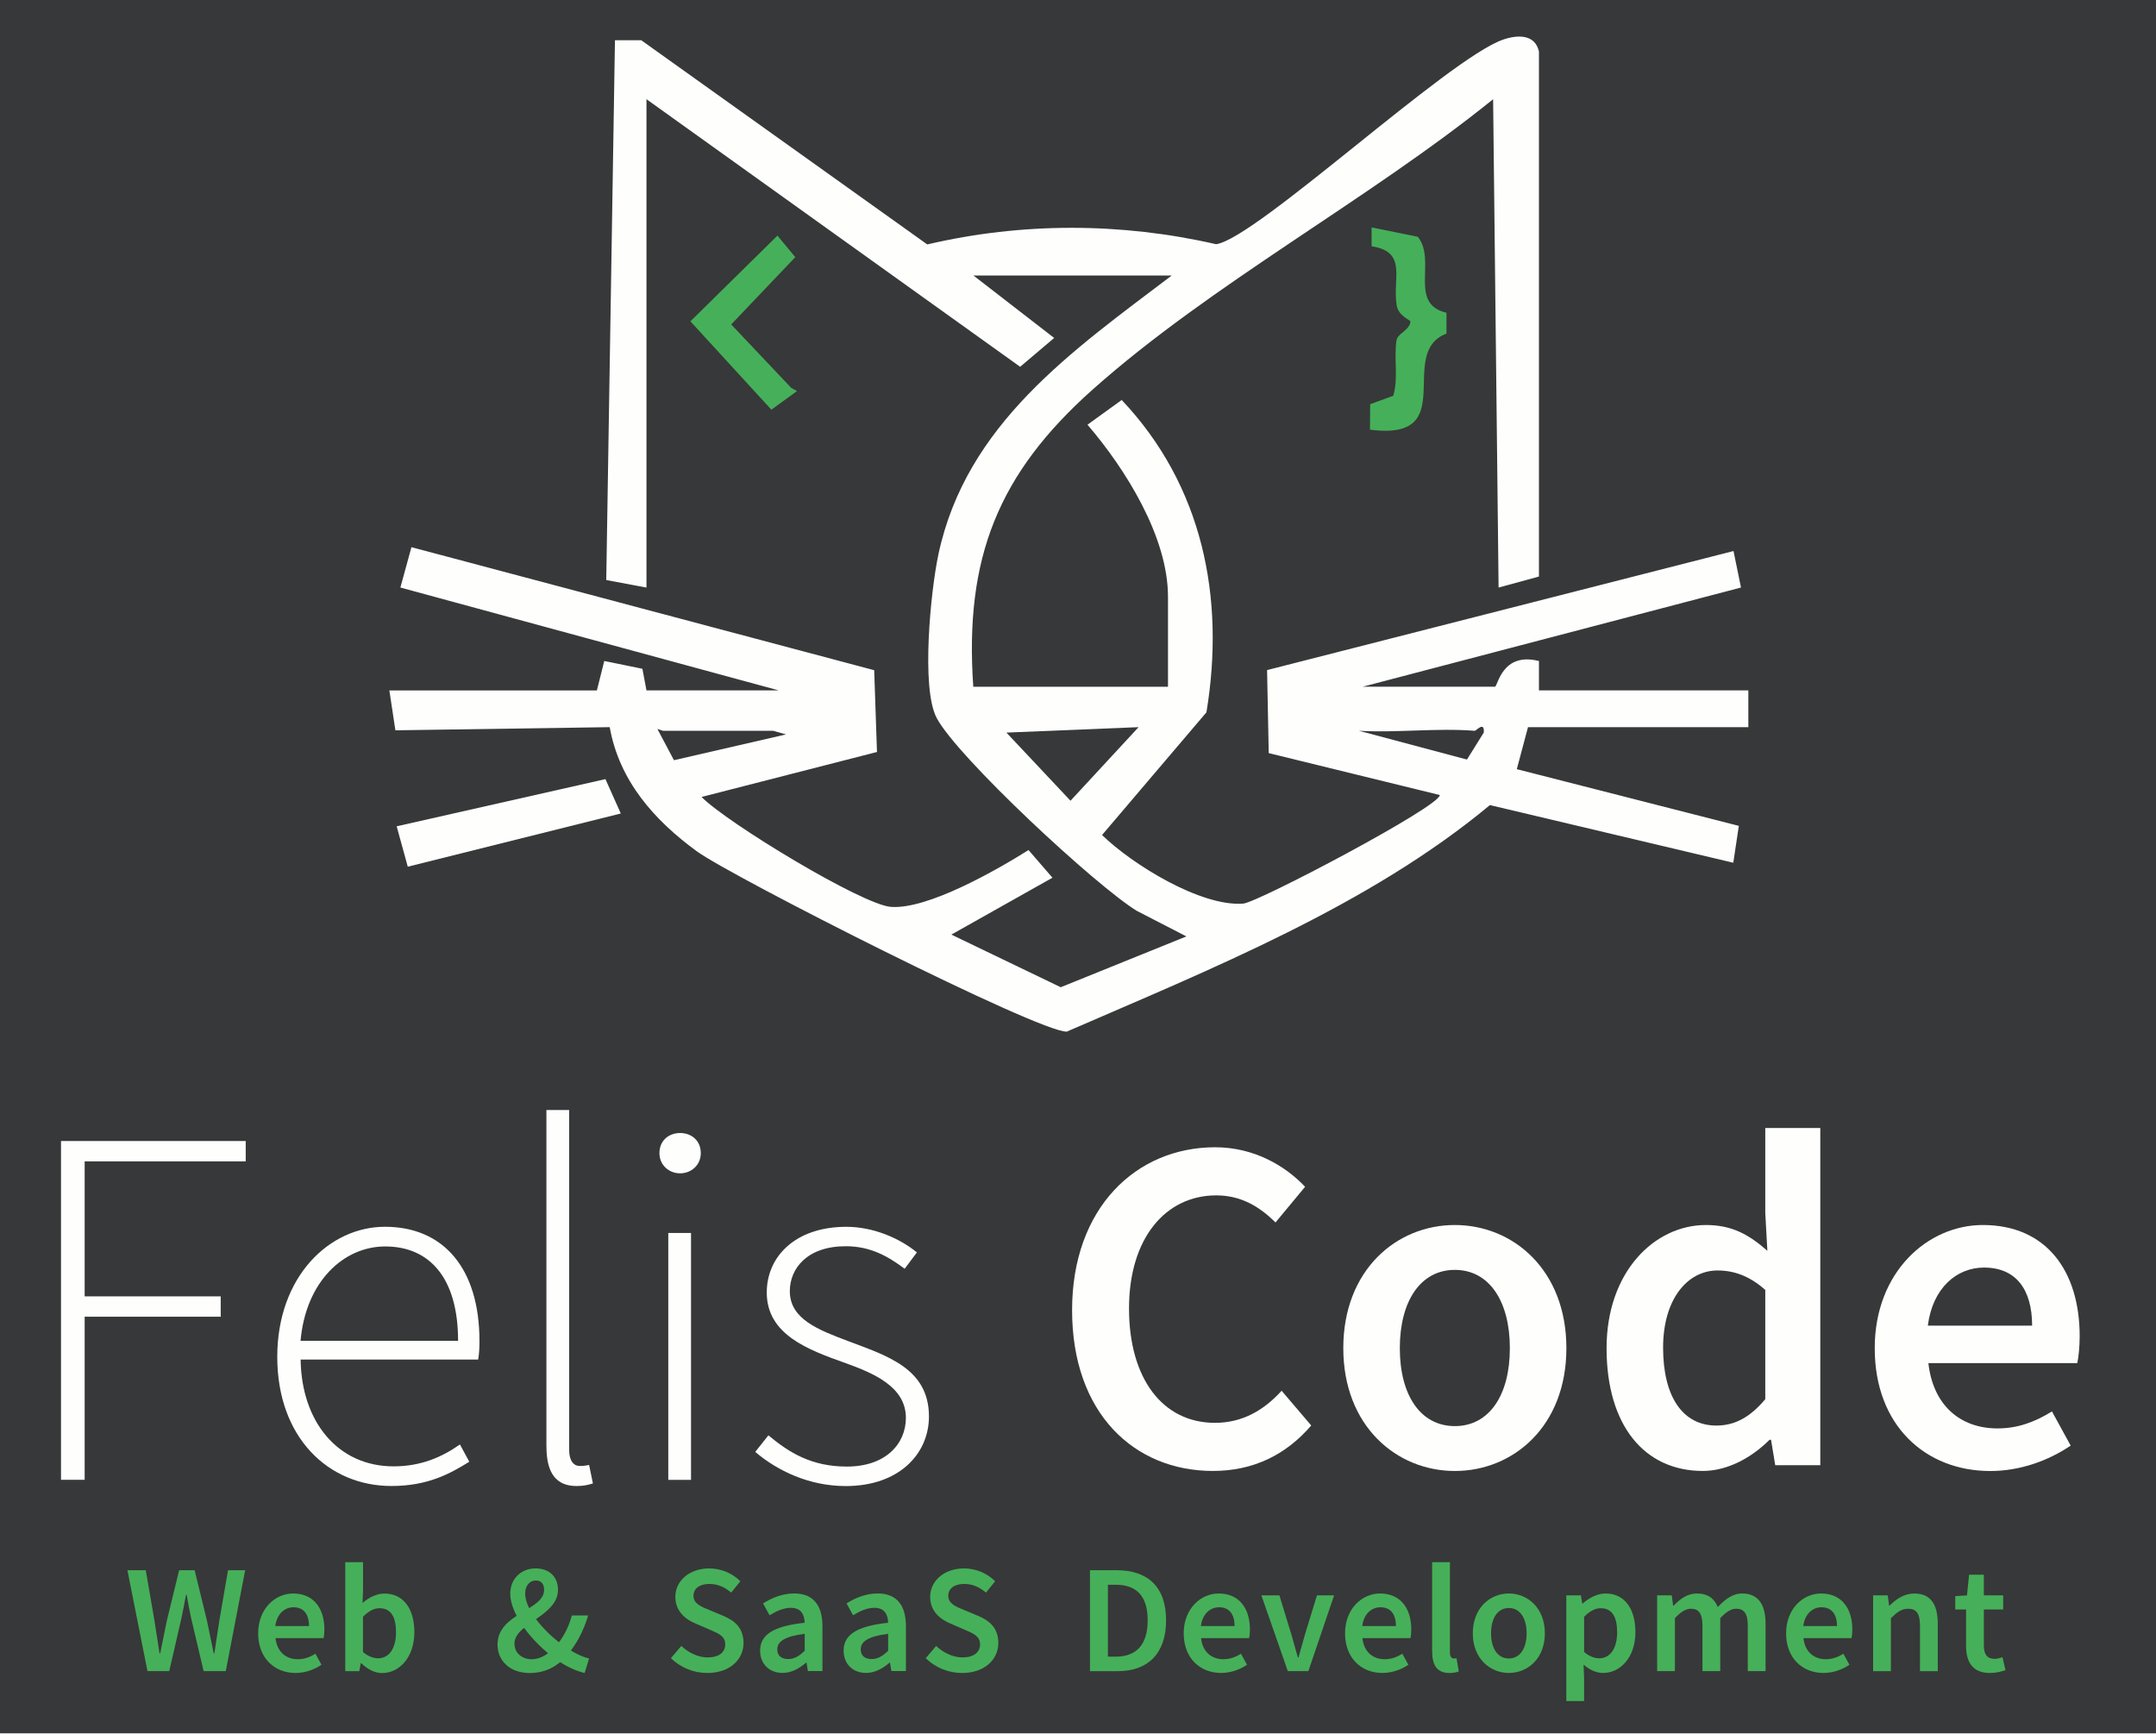
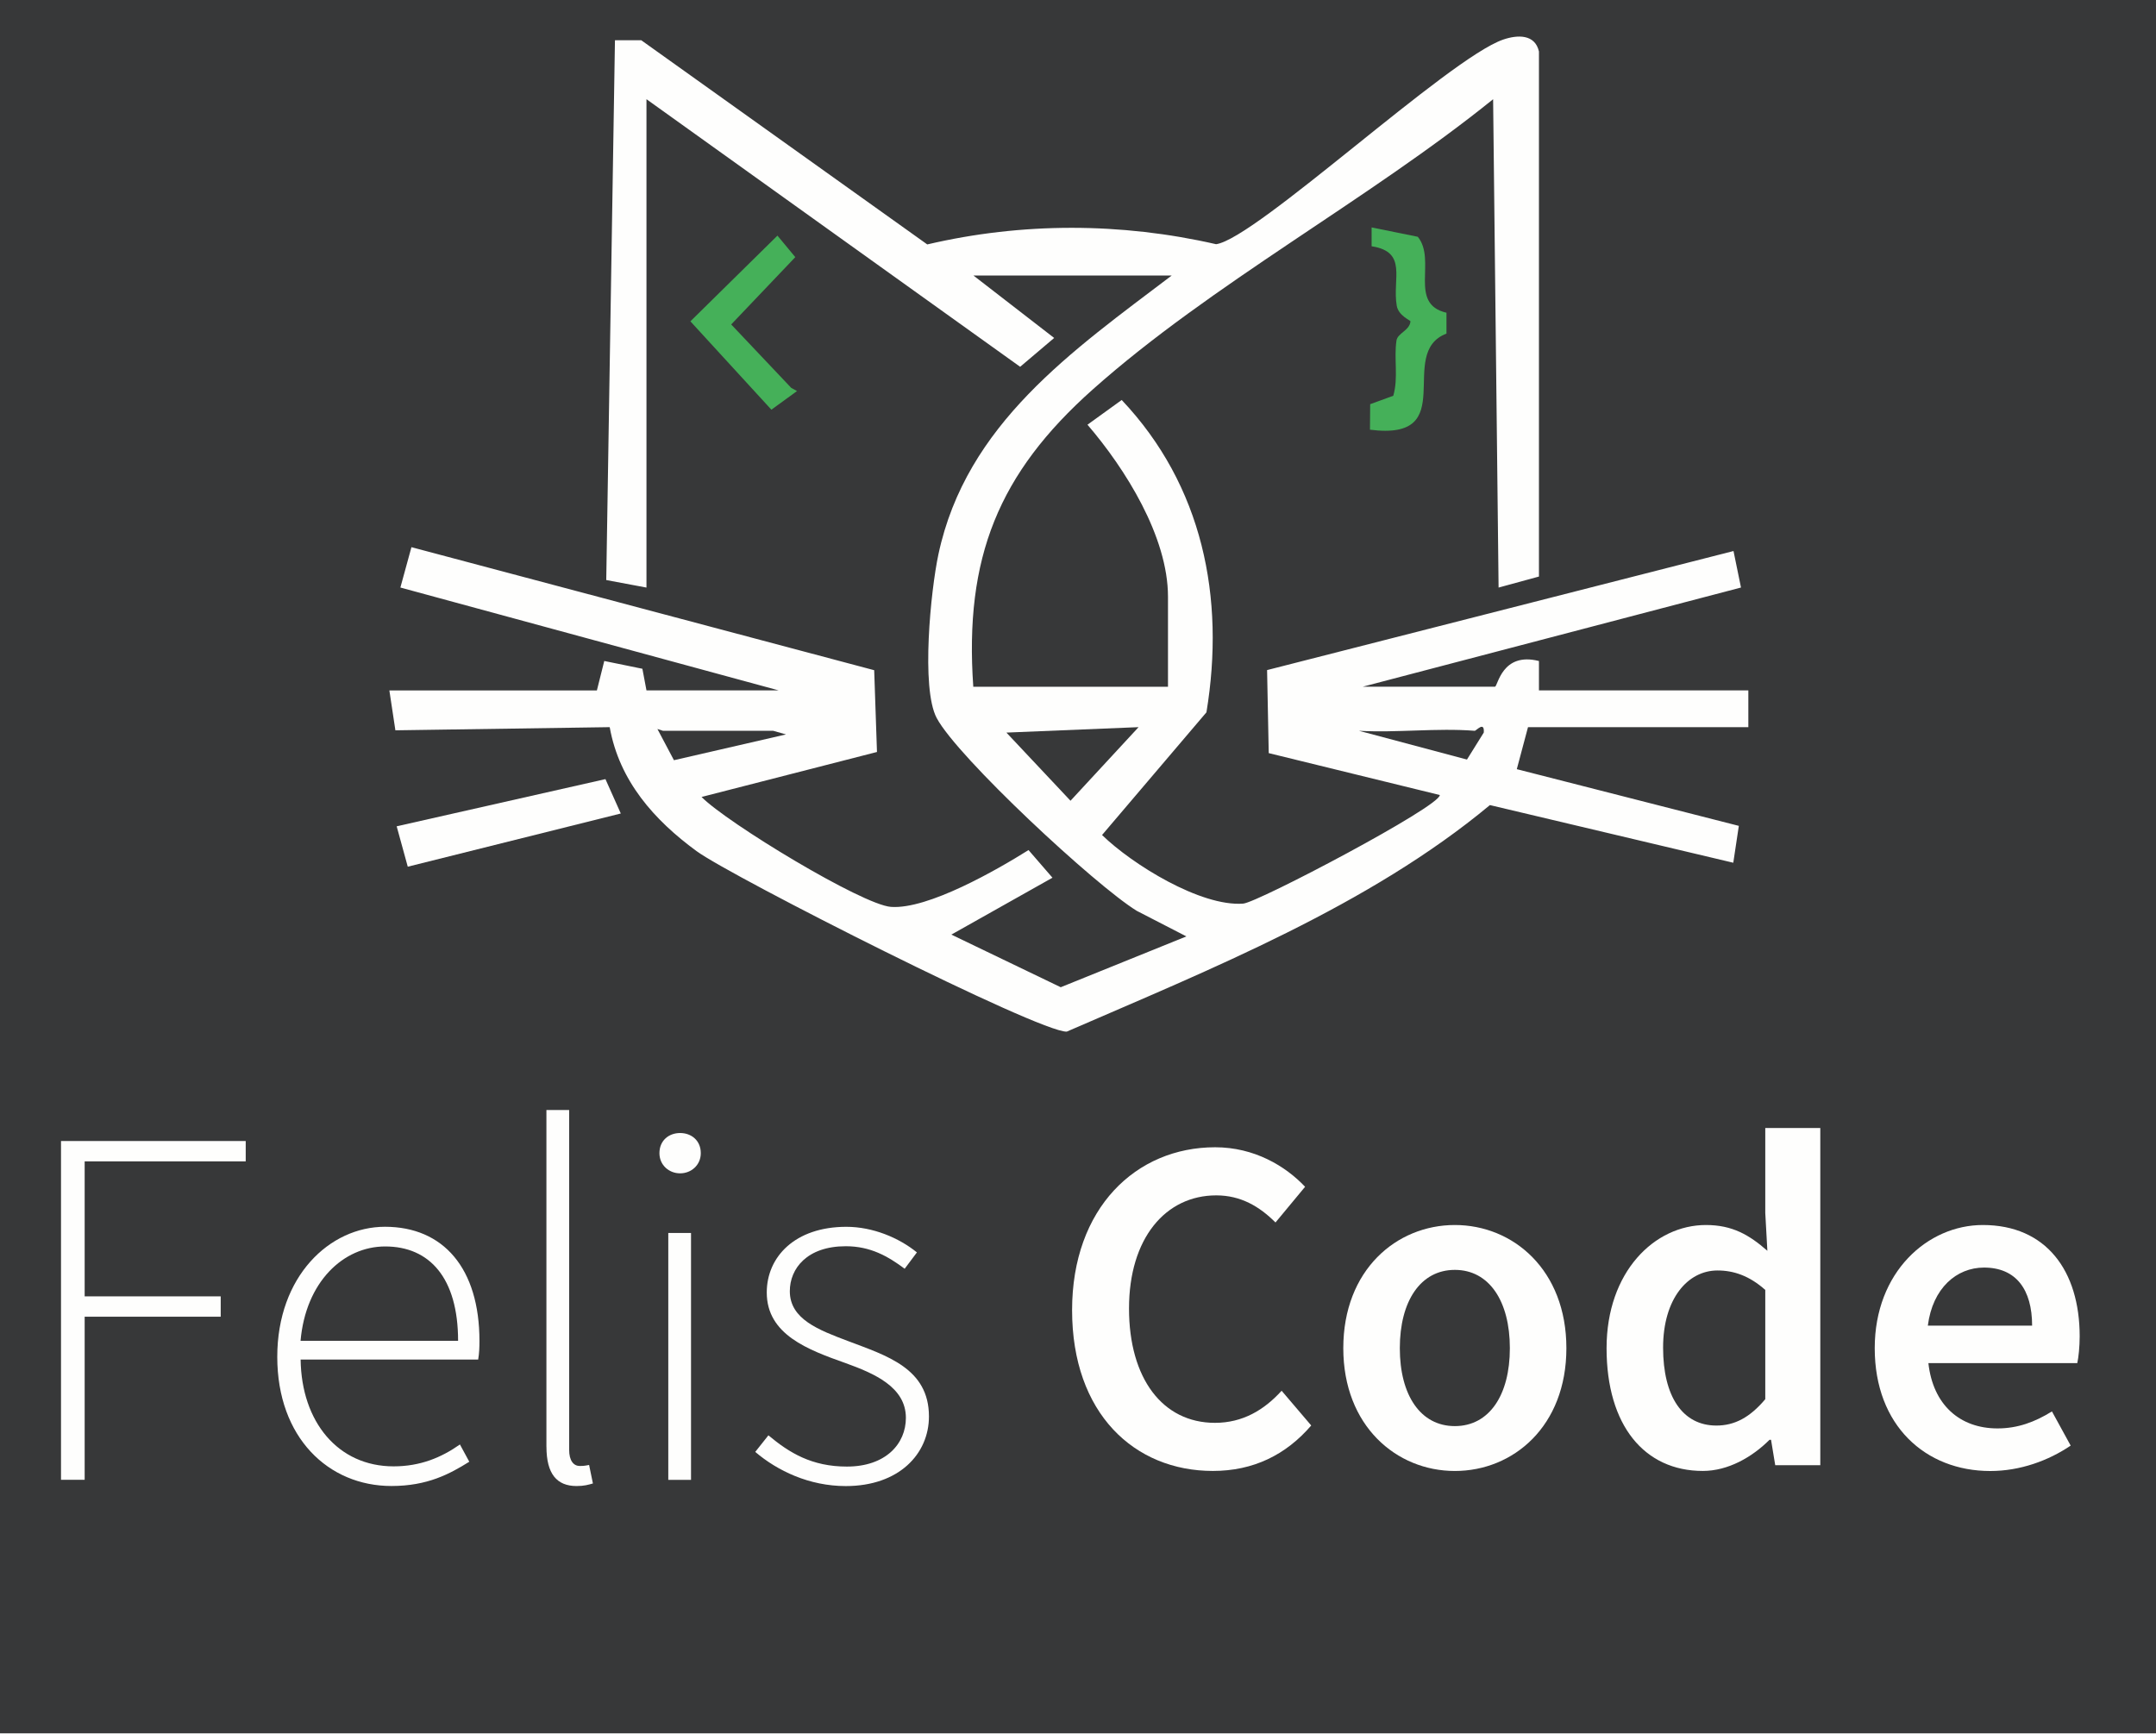
<svg xmlns="http://www.w3.org/2000/svg" id="_图层_3" data-name="图层_3" version="1.1" viewBox="0 0 587 472">
  <defs>
    <style>
      .st0 {
        fill: #373839;
      }

      .st1 {
        fill: #45b059;
      }

      .st2 {
        fill: #fefefd;
      }
    </style>
  </defs>
  <rect class="st0" y="0" width="587" height="472" />
  <polygon class="st2" points="164.84 212.16 169.02 221.52 111.02 236.01 108 225.01 164.84 212.16" />
  <path class="st1" d="M393.82,85.17v5.67c-13.85,5.3,4.13,29.37-20.83,26.17l.06-6.95,6.29-2.29c1.43-4.94.13-10.06.87-15.05.3-2,3.6-2.73,3.81-5.21.02-.28-3.27-1.51-3.74-4.27-1.25-7.32,3.06-14.66-6.84-16.18v-5.13s12.58,2.55,12.58,2.55c5.19,6.41-2.65,18.28,7.81,20.68Z" />
  <polygon class="st1" points="215.42 105.62 217 106.49 210.02 111.56 187.97 87.5 211.67 64.16 216.53 70.02 199.08 88.35 215.42 105.62" />
  <path class="st2" d="M419,157l-10.99,3-1.49-132.98c-33.92,27.4-76.65,50.24-108.99,79.02-25.67,22.85-35,45.82-32.54,80.97h53.01v-24.51c0-16.39-11.64-34.87-21.92-46.85l9.32-6.73c22,23.27,28.24,53.75,23.07,85.05l-28.42,33.41c8.19,7.99,26.87,19.55,38.43,18.68,3.96-.3,53.72-26.51,53.52-29.57l-46.57-11.41-.45-22.61,126.99-32.42,2.04,9.94-103,27.01h36c.79,0,1.84-9.57,11.99-7v8h57.01v10.01s-59.99,0-59.99,0l-3.05,11.44,60.45,15.44-1.51,10.04-66.26-15.7c-32.96,27.43-76.11,44.71-115.21,61.69-7.39.3-91.2-42.16-100.73-49.11-11.55-8.44-21.09-19.13-23.71-33.8l-58.35.86-1.64-10.86h56.5l2.01-8.02,10.38,2.12,1.11,5.89h36l-103-28.01,3.01-10.99,125.99,33.5.76,22.27-47.76,12.25c6.93,7.04,43.69,29.34,51.55,29.93,10.07.75,28.94-10.12,37.47-15.47l6.52,7.53-27.53,15.49,29.78,14.33,34.21-13.84-13.51-6.96c-11.27-6.93-48.8-41.82-54.48-52.52-4.31-8.13-1.61-34.77.47-44.53,7.58-35.58,36.57-55.49,63.53-75.96h-53.99s21.98,17.01,21.98,17.01l-9.26,7.85L176.01,27.01v132.99s-10.95-2.05-10.95-2.05l2.37-147h7.15s77.88,55.61,77.88,55.61c25.86-6.05,52.76-5.99,78.64-.06,10.9-1.53,63.25-50.6,78.16-55.72,3.9-1.34,8.66-1.52,9.74,3.24v143Z" />
  <path class="st1" d="M419,157V14v143Z" />
  <polygon class="st0" points="309.99 198.01 291.46 218.05 274.01 199.49 309.99 198.01" />
  <polygon class="st0" points="210.5 199 214 199.99 183.49 207.01 178.99 198.51 180.5 199 210.5 199" />
  <path class="st0" d="M401.5,199c.42.03,2.71-2.77,2.48.48l-4.58,7.35-29.41-7.83c10.36.59,21.18-.81,31.5,0Z" />
  <g>
    <path class="st2" d="M16.61,310.71h50.29v5.54H23.05v36.76h37.04v5.54H23.05v44.41h-6.44v-92.26Z" />
    <path class="st2" d="M75.49,369.48c0-21.92,14.25-35.42,29.32-35.42,15.93,0,25.73,11.34,25.73,31.11,0,1.68-.06,3.36-.35,5.04h-48.34c.22,16.97,10.16,29.09,25.31,29.09,7.28,0,13.02-2.41,18.06-5.96l2.55,4.7c-5.29,3.3-11.34,6.61-21.2,6.61-17.16,0-31.08-13.19-31.08-35.17ZM124.72,365.12c0-17.16-7.78-25.7-19.85-25.7-11.37,0-21.64,9.63-23.04,25.7h42.9Z" />
    <path class="st2" d="M148.77,393.96v-91.7h6.19v92.54c0,3,1.23,4.4,2.91,4.4.59,0,1.15,0,2.52-.28l1.04,5.04c-1.26.36-2.41.7-4.45.7-5.4,0-8.2-3.33-8.2-10.7Z" />
    <path class="st2" d="M179.54,314.02c0-3.47,2.58-5.49,5.63-5.49s5.63,2.02,5.63,5.49c0,3.22-2.58,5.49-5.63,5.49s-5.63-2.27-5.63-5.49ZM181.95,335.75h6.19v67.23h-6.19v-67.23Z" />
    <path class="st2" d="M205.63,395.36l3.58-4.51c5.68,4.76,11.8,8.51,21.36,8.51,10.58,0,16.07-6.19,16.07-13.27,0-8.43-8.71-12.12-16.46-14.92-10.14-3.6-21.42-7.73-21.42-19.21,0-9.69,7.67-17.89,21.67-17.89,7.2,0,14.31,2.98,19.21,6.97l-3.33,4.45c-4.54-3.39-9.31-6.13-16.04-6.13-10.49,0-15.23,6.03-15.23,12.24,0,7.67,7.92,10.58,15.93,13.61,10.42,3.96,21.95,7.39,21.95,20.5,0,10.14-8.09,18.96-22.65,18.96-9.97,0-18.62-4.17-24.64-9.3Z" />
  </g>
  <g>
    <path class="st2" d="M291.89,356.77c0-27.82,17.42-44.36,38.95-44.36,10.66,0,19.14,5.1,24.49,10.76l-8.06,9.72c-4.37-4.37-9.46-7.38-16.12-7.38-13.83,0-23.76,11.7-23.76,30.79s9.15,31.15,23.4,31.15c7.54,0,13.37-3.48,18.15-8.74l8.06,9.46c-6.89,8.01-15.76,12.38-26.78,12.38-21.37,0-38.33-15.65-38.33-43.79Z" />
    <path class="st2" d="M365.73,367.12c0-21.27,14.46-33.54,30.37-33.54s30.37,12.27,30.37,33.54-14.46,33.44-30.37,33.44-30.37-12.27-30.37-33.44ZM411.08,367.12c0-12.79-5.62-21.32-14.98-21.32s-14.98,8.53-14.98,21.32,5.62,21.22,14.98,21.22,14.98-8.42,14.98-21.22Z" />
    <path class="st2" d="M437.41,367.12c0-20.8,13.05-33.54,27.04-33.54,7.23,0,11.8,2.7,16.74,7.02l-.57-10.3v-23.14h14.98v91.83h-12.27l-1.14-6.92h-.42c-4.73,4.73-11.28,8.48-18.15,8.48-15.91,0-26.21-12.38-26.21-33.44ZM480.62,381v-29.74c-4.37-3.9-8.68-5.3-13-5.3-8.11,0-14.82,7.7-14.82,21.01s5.3,21.22,14.51,21.22c4.94,0,9.1-2.18,13.31-7.18Z" />
    <path class="st2" d="M510.42,367.12c0-20.75,14.41-33.54,29.43-33.54,17.26,0,26.37,12.48,26.37,30.32,0,2.86-.31,5.72-.65,7.28h-40.54c1.25,11.34,8.53,17.79,18.82,17.79,5.46,0,10.14-1.72,14.82-4.63l5.1,9.31c-6.08,4.11-13.78,6.92-21.89,6.92-17.63,0-31.46-12.38-31.46-33.44ZM553.27,360.98c0-9.83-4.37-15.81-13.1-15.81-7.44,0-13.99,5.56-15.29,15.81h28.39Z" />
  </g>
-   <g>
-     <path class="st1" d="M34.68,427.59h5.01l2.39,13.88c.45,2.92.92,5.85,1.36,8.77h.17c.57-2.92,1.18-5.87,1.78-8.77l3.38-13.88h4.23l3.38,13.88c.6,2.85,1.21,5.82,1.81,8.77h.17c.45-2.95.88-5.9,1.33-8.77l2.39-13.88h4.67l-5.28,27.47h-6.03l-3.41-14.47c-.45-2.13-.86-4.23-1.21-6.32h-.17c-.38,2.08-.79,4.18-1.24,6.32l-3.33,14.47h-5.93l-5.46-27.47Z" />
-     <path class="st1" d="M70.29,444.76c0-6.71,4.65-10.84,9.51-10.84,5.58,0,8.52,4.03,8.52,9.8,0,.92-.1,1.85-.21,2.35h-13.1c.4,3.66,2.76,5.75,6.08,5.75,1.76,0,3.28-.55,4.79-1.5l1.65,3.01c-1.97,1.33-4.45,2.23-7.07,2.23-5.7,0-10.17-4-10.17-10.8ZM84.13,442.78c0-3.18-1.41-5.11-4.23-5.11-2.4,0-4.52,1.8-4.94,5.11h9.17Z" />
-     <path class="st1" d="M98.36,452.9h-.13l-.42,2.17h-3.81v-29.67h4.84v7.68l-.13,3.43c1.72-1.51,3.84-2.57,5.96-2.57,5.16,0,8.14,4.13,8.14,10.48,0,7.08-4.22,11.17-8.8,11.17-1.88,0-3.9-.96-5.63-2.67ZM107.82,444.48c0-4.12-1.34-6.55-4.49-6.55-1.5,0-2.94.76-4.5,2.32v9.61c1.45,1.26,2.94,1.71,4.13,1.71,2.76,0,4.86-2.42,4.86-7.09Z" />
-     <path class="st1" d="M135.45,447.84c0-8.57,12.69-9.26,12.69-14.89,0-1.45-.66-2.57-2.23-2.57-1.72,0-2.93,1.43-2.93,3.53,0,4.74,5.79,11.12,11.23,14.76,2.23,1.5,4.39,2.55,6.18,2.95l-1.21,3.95c-2.47-.57-5.2-1.86-7.87-3.77-6.46-4.61-12.39-12.2-12.39-17.85,0-3.78,2.72-6.86,6.92-6.86,3.76,0,6.08,2.35,6.08,5.83,0,7.19-11.85,9.11-11.85,14.64,0,2.55,2.02,4.27,4.74,4.27,2.1,0,4.2-1.21,6-3.01,2.2-2.29,3.9-5.28,4.89-8.92h4.44c-1.23,4.12-3.14,7.89-5.98,11.14-2.45,2.71-5.7,4.54-9.93,4.54-5.49,0-8.77-3.41-8.77-7.73Z" />
-     <path class="st1" d="M182.66,451.54l2.84-3.34c1.97,1.87,4.6,3.13,7.16,3.13,3.09,0,4.79-1.4,4.79-3.54,0-2.26-1.77-2.98-4.27-4.04l-3.76-1.63c-2.71-1.13-5.55-3.27-5.55-7.28,0-4.38,3.86-7.75,9.23-7.75,3.21,0,6.32,1.33,8.47,3.5l-2.5,3.09c-1.75-1.49-3.61-2.36-5.96-2.36-2.6,0-4.3,1.22-4.3,3.23,0,2.16,2.09,2.96,4.37,3.89l3.71,1.55c3.27,1.36,5.55,3.43,5.55,7.41,0,4.45-3.7,8.17-9.86,8.17-3.71,0-7.29-1.46-9.9-4.02Z" />
-     <path class="st1" d="M206.95,449.52c0-4.42,3.66-6.72,12.13-7.63-.07-2.22-.96-4.07-3.75-4.07-2.05,0-3.98.92-5.8,2.03l-1.78-3.23c2.27-1.43,5.19-2.71,8.47-2.71,5.16,0,7.7,3.18,7.7,8.92v12.22h-3.96l-.37-2.29h-.13c-1.85,1.58-3.97,2.79-6.4,2.79-3.61,0-6.1-2.45-6.1-6.05ZM219.09,449.54v-4.64c-5.6.71-7.46,2.17-7.46,4.25,0,1.82,1.24,2.62,2.97,2.62s2.96-.82,4.49-2.24Z" />
-     <path class="st1" d="M229.68,449.52c0-4.42,3.66-6.72,12.13-7.63-.07-2.22-.96-4.07-3.75-4.07-2.05,0-3.98.92-5.8,2.03l-1.78-3.23c2.27-1.43,5.19-2.71,8.47-2.71,5.16,0,7.7,3.18,7.7,8.92v12.22h-3.96l-.37-2.29h-.13c-1.85,1.58-3.97,2.79-6.4,2.79-3.61,0-6.1-2.45-6.1-6.05ZM241.81,449.54v-4.64c-5.6.71-7.46,2.17-7.46,4.25,0,1.82,1.24,2.62,2.97,2.62s2.96-.82,4.49-2.24Z" />
-     <path class="st1" d="M252.04,451.54l2.84-3.34c1.97,1.87,4.6,3.13,7.16,3.13,3.09,0,4.79-1.4,4.79-3.54,0-2.26-1.77-2.98-4.27-4.04l-3.76-1.63c-2.71-1.13-5.55-3.27-5.55-7.28,0-4.38,3.86-7.75,9.22-7.75,3.21,0,6.32,1.33,8.47,3.5l-2.5,3.09c-1.75-1.49-3.61-2.36-5.96-2.36-2.6,0-4.3,1.22-4.3,3.23,0,2.16,2.09,2.96,4.37,3.89l3.71,1.55c3.27,1.36,5.55,3.43,5.55,7.41,0,4.45-3.7,8.17-9.86,8.17-3.71,0-7.29-1.46-9.9-4.02Z" />
-     <path class="st1" d="M296.76,427.59h7.33c8.42,0,13.39,4.54,13.39,13.63s-4.97,13.85-13.14,13.85h-7.58v-27.47ZM303.77,451.12c5.53,0,8.7-3.14,8.7-9.9s-3.18-9.68-8.7-9.68h-2.13v19.58h2.13Z" />
-     <path class="st1" d="M322.28,444.76c0-6.71,4.65-10.84,9.51-10.84,5.58,0,8.52,4.03,8.52,9.8,0,.92-.1,1.85-.21,2.35h-13.1c.4,3.66,2.76,5.75,6.08,5.75,1.76,0,3.28-.55,4.79-1.5l1.65,3.01c-1.97,1.33-4.45,2.23-7.07,2.23-5.7,0-10.17-4-10.17-10.8ZM336.13,442.78c0-3.18-1.41-5.11-4.23-5.11-2.4,0-4.52,1.8-4.94,5.11h9.17Z" />
-     <path class="st1" d="M343.42,434.43h4.91l3.28,10.7c.57,2.03,1.18,4.15,1.75,6.22h.17c.57-2.07,1.18-4.18,1.75-6.22l3.28-10.7h4.67l-7.01,20.63h-5.6l-7.19-20.63Z" />
-     <path class="st1" d="M366.21,444.76c0-6.71,4.65-10.84,9.51-10.84,5.58,0,8.52,4.03,8.52,9.8,0,.92-.1,1.85-.21,2.35h-13.1c.4,3.66,2.76,5.75,6.08,5.75,1.76,0,3.28-.55,4.79-1.5l1.65,3.01c-1.97,1.33-4.45,2.23-7.07,2.23-5.7,0-10.17-4-10.17-10.8ZM380.06,442.78c0-3.18-1.41-5.11-4.23-5.11-2.4,0-4.52,1.8-4.94,5.11h9.17Z" />
-     <path class="st1" d="M389.92,449.75v-24.36h4.84v24.62c0,1.19.54,1.61,1.04,1.61.22,0,.39,0,.76-.08l.61,3.61c-.59.24-1.39.42-2.55.42-3.43,0-4.69-2.22-4.69-5.81Z" />
-     <path class="st1" d="M400.99,444.76c0-6.87,4.67-10.84,9.81-10.84s9.81,3.96,9.81,10.84-4.67,10.8-9.81,10.8-9.81-3.96-9.81-10.8ZM415.64,444.76c0-4.13-1.81-6.89-4.84-6.89s-4.84,2.76-4.84,6.89,1.81,6.86,4.84,6.86,4.84-2.72,4.84-6.86Z" />
-     <path class="st1" d="M426.46,434.43h3.96l.37,2.2h.13c1.74-1.5,3.95-2.71,6.22-2.71,5.16,0,8.12,4.13,8.12,10.5,0,7.06-4.22,11.14-8.81,11.14-1.83,0-3.63-.82-5.31-2.27l.15,3.43v6.5h-4.84v-28.8ZM440.29,444.48c0-4.12-1.34-6.55-4.49-6.55-1.5,0-2.91.76-4.5,2.32v9.61c1.48,1.26,2.94,1.71,4.13,1.71,2.76,0,4.86-2.42,4.86-7.09Z" />
-     <path class="st1" d="M451.2,434.43h3.96l.37,2.81h.13c1.75-1.82,3.75-3.32,6.33-3.32,3.03,0,4.75,1.38,5.7,3.7,1.97-2.1,4.02-3.7,6.64-3.7,4.35,0,6.37,2.99,6.37,8.2v12.94h-4.84v-12.32c0-3.39-1.01-4.67-3.18-4.67-1.31,0-2.72.84-4.32,2.57v14.42h-4.84v-12.32c0-3.39-1.01-4.67-3.18-4.67-1.28,0-2.72.84-4.32,2.57v14.42h-4.84v-20.63Z" />
-     <path class="st1" d="M486.29,444.76c0-6.71,4.65-10.84,9.51-10.84,5.58,0,8.52,4.03,8.52,9.8,0,.92-.1,1.85-.21,2.35h-13.1c.4,3.66,2.76,5.75,6.08,5.75,1.76,0,3.28-.55,4.79-1.5l1.65,3.01c-1.97,1.33-4.45,2.23-7.07,2.23-5.7,0-10.17-4-10.17-10.8ZM500.14,442.78c0-3.18-1.41-5.11-4.23-5.11-2.4,0-4.52,1.8-4.94,5.11h9.17Z" />
-     <path class="st1" d="M510,434.43h3.96l.37,2.79h.13c1.85-1.8,3.95-3.29,6.77-3.29,4.42,0,6.35,2.99,6.35,8.2v12.94h-4.84v-12.32c0-3.39-.97-4.67-3.21-4.67-1.81,0-3.01.89-4.71,2.57v14.42h-4.84v-20.63Z" />
-     <path class="st1" d="M535.29,448.11v-9.83h-2.94v-3.63l3.19-.22.57-5.63h4.02v5.63h5.26v3.85h-5.26v9.82c0,2.43.94,3.62,2.92,3.62.71,0,1.55-.24,2.15-.47l.82,3.56c-1.12.37-2.56.76-4.22.76-4.76,0-6.52-3.01-6.52-7.46Z" />
-   </g>
</svg>
